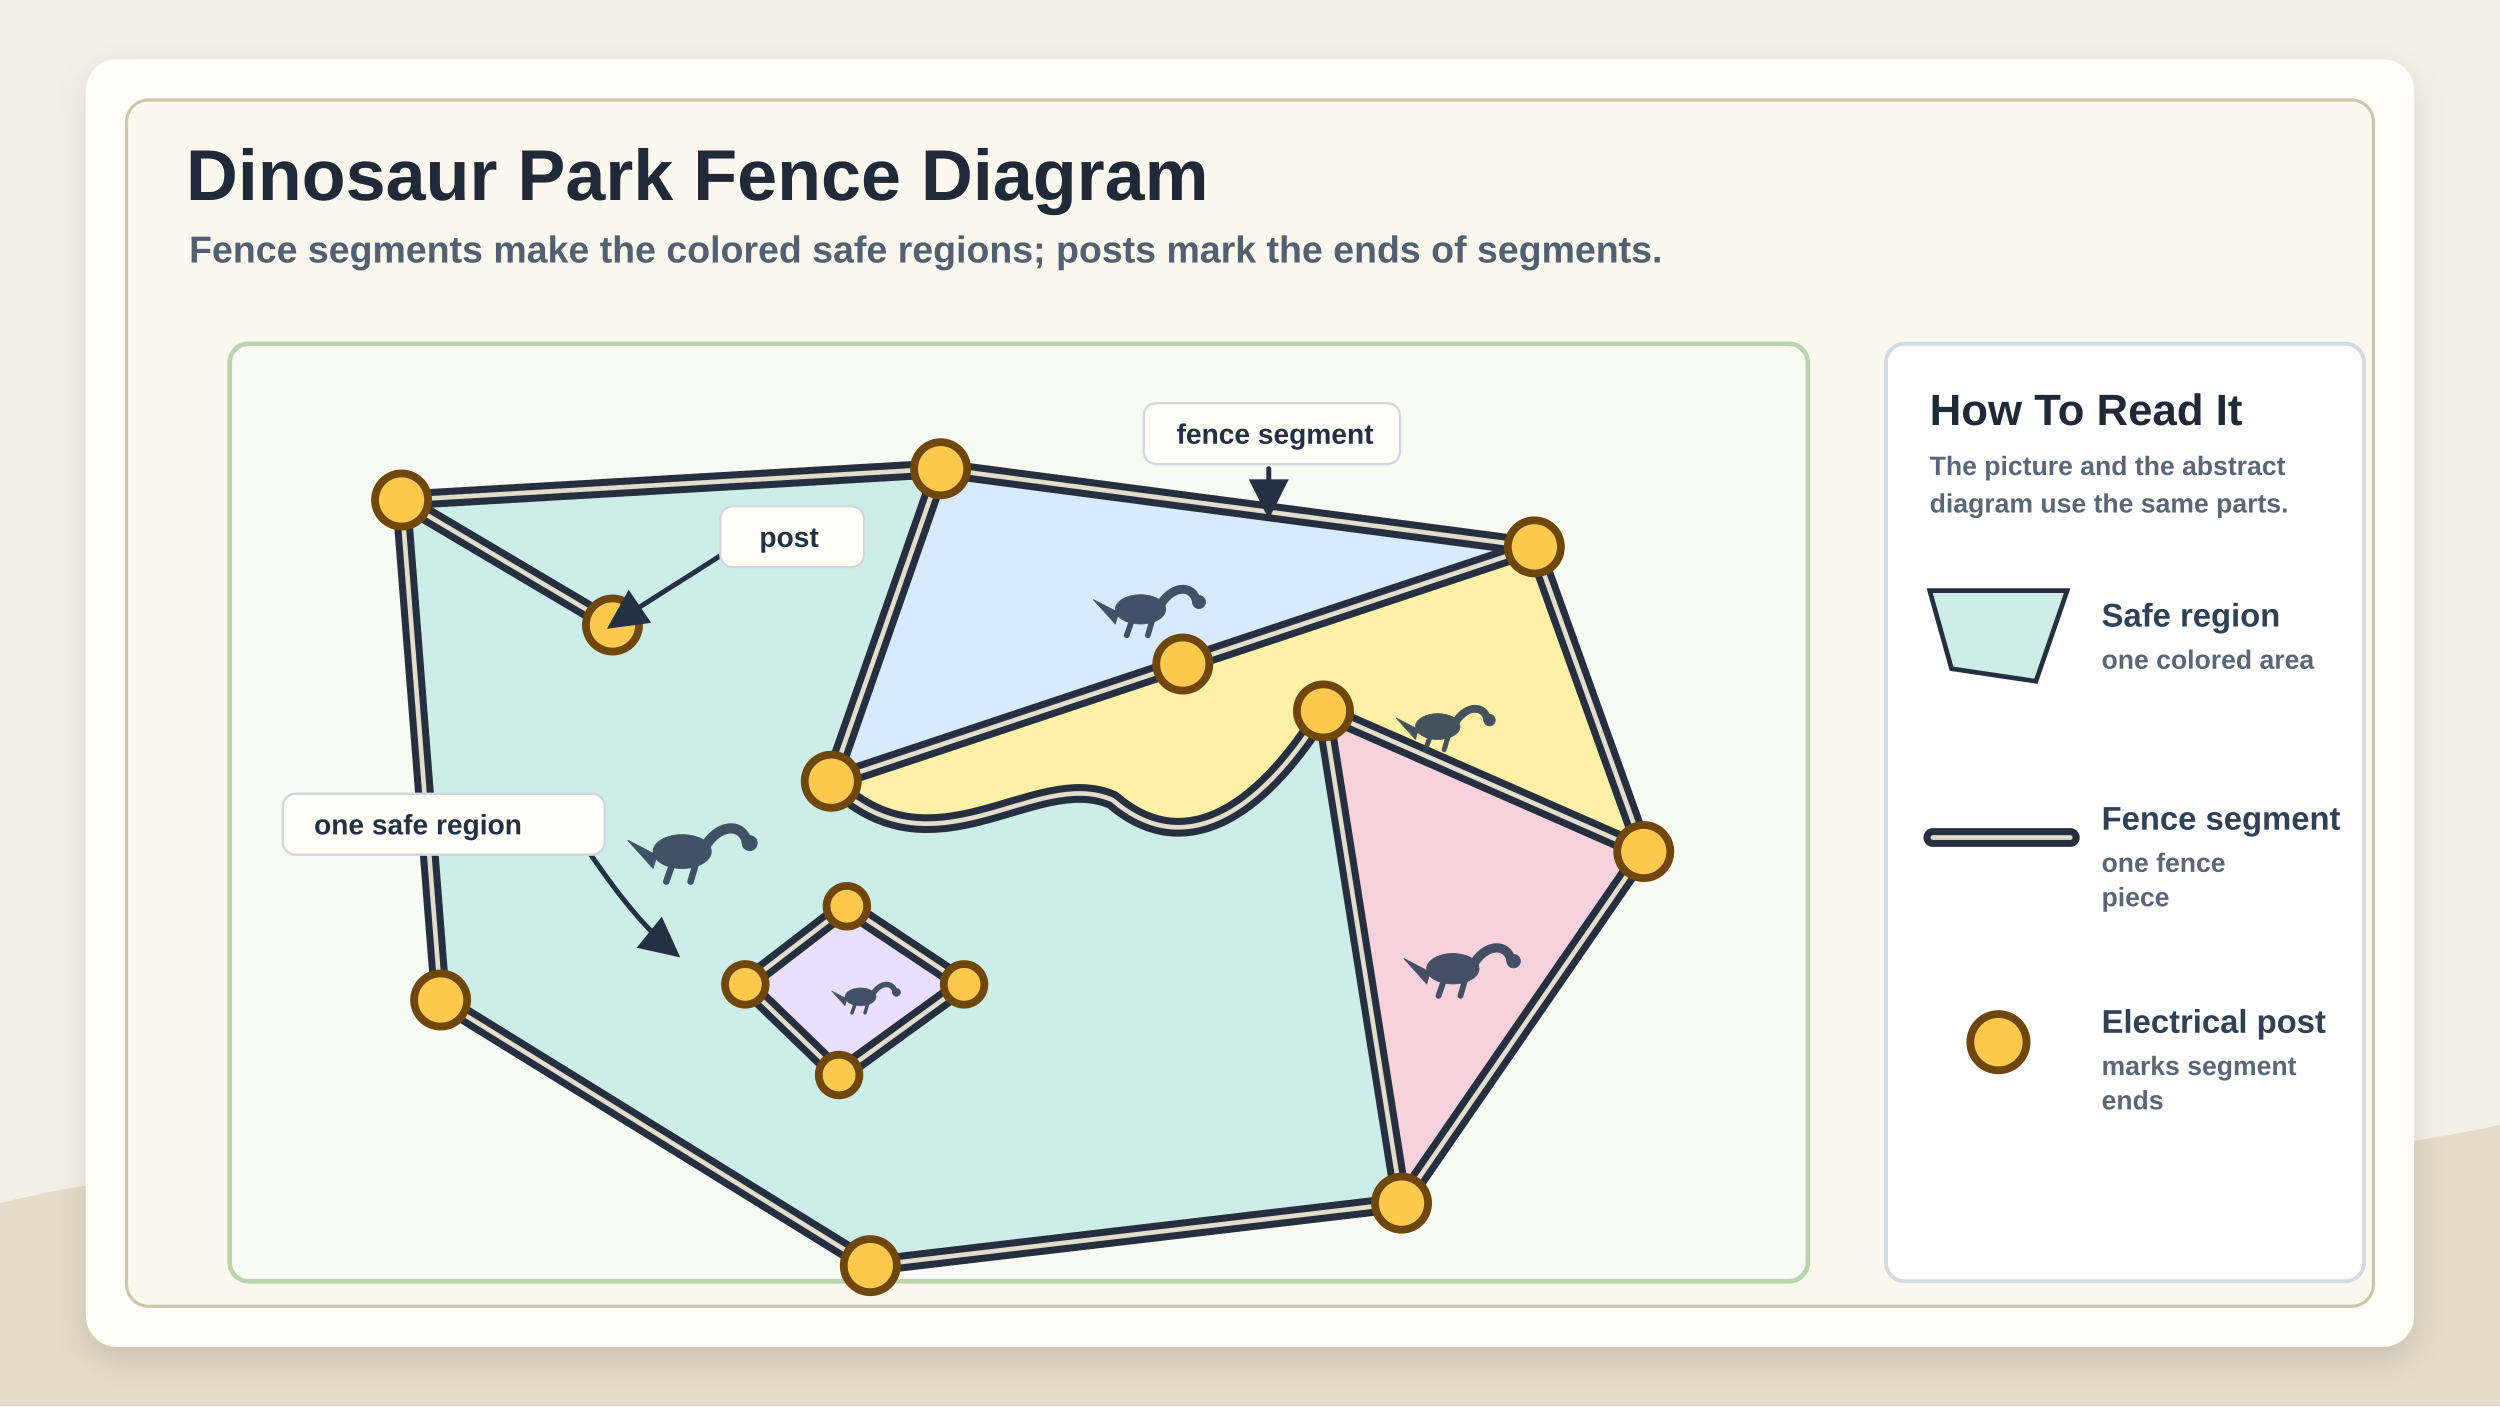
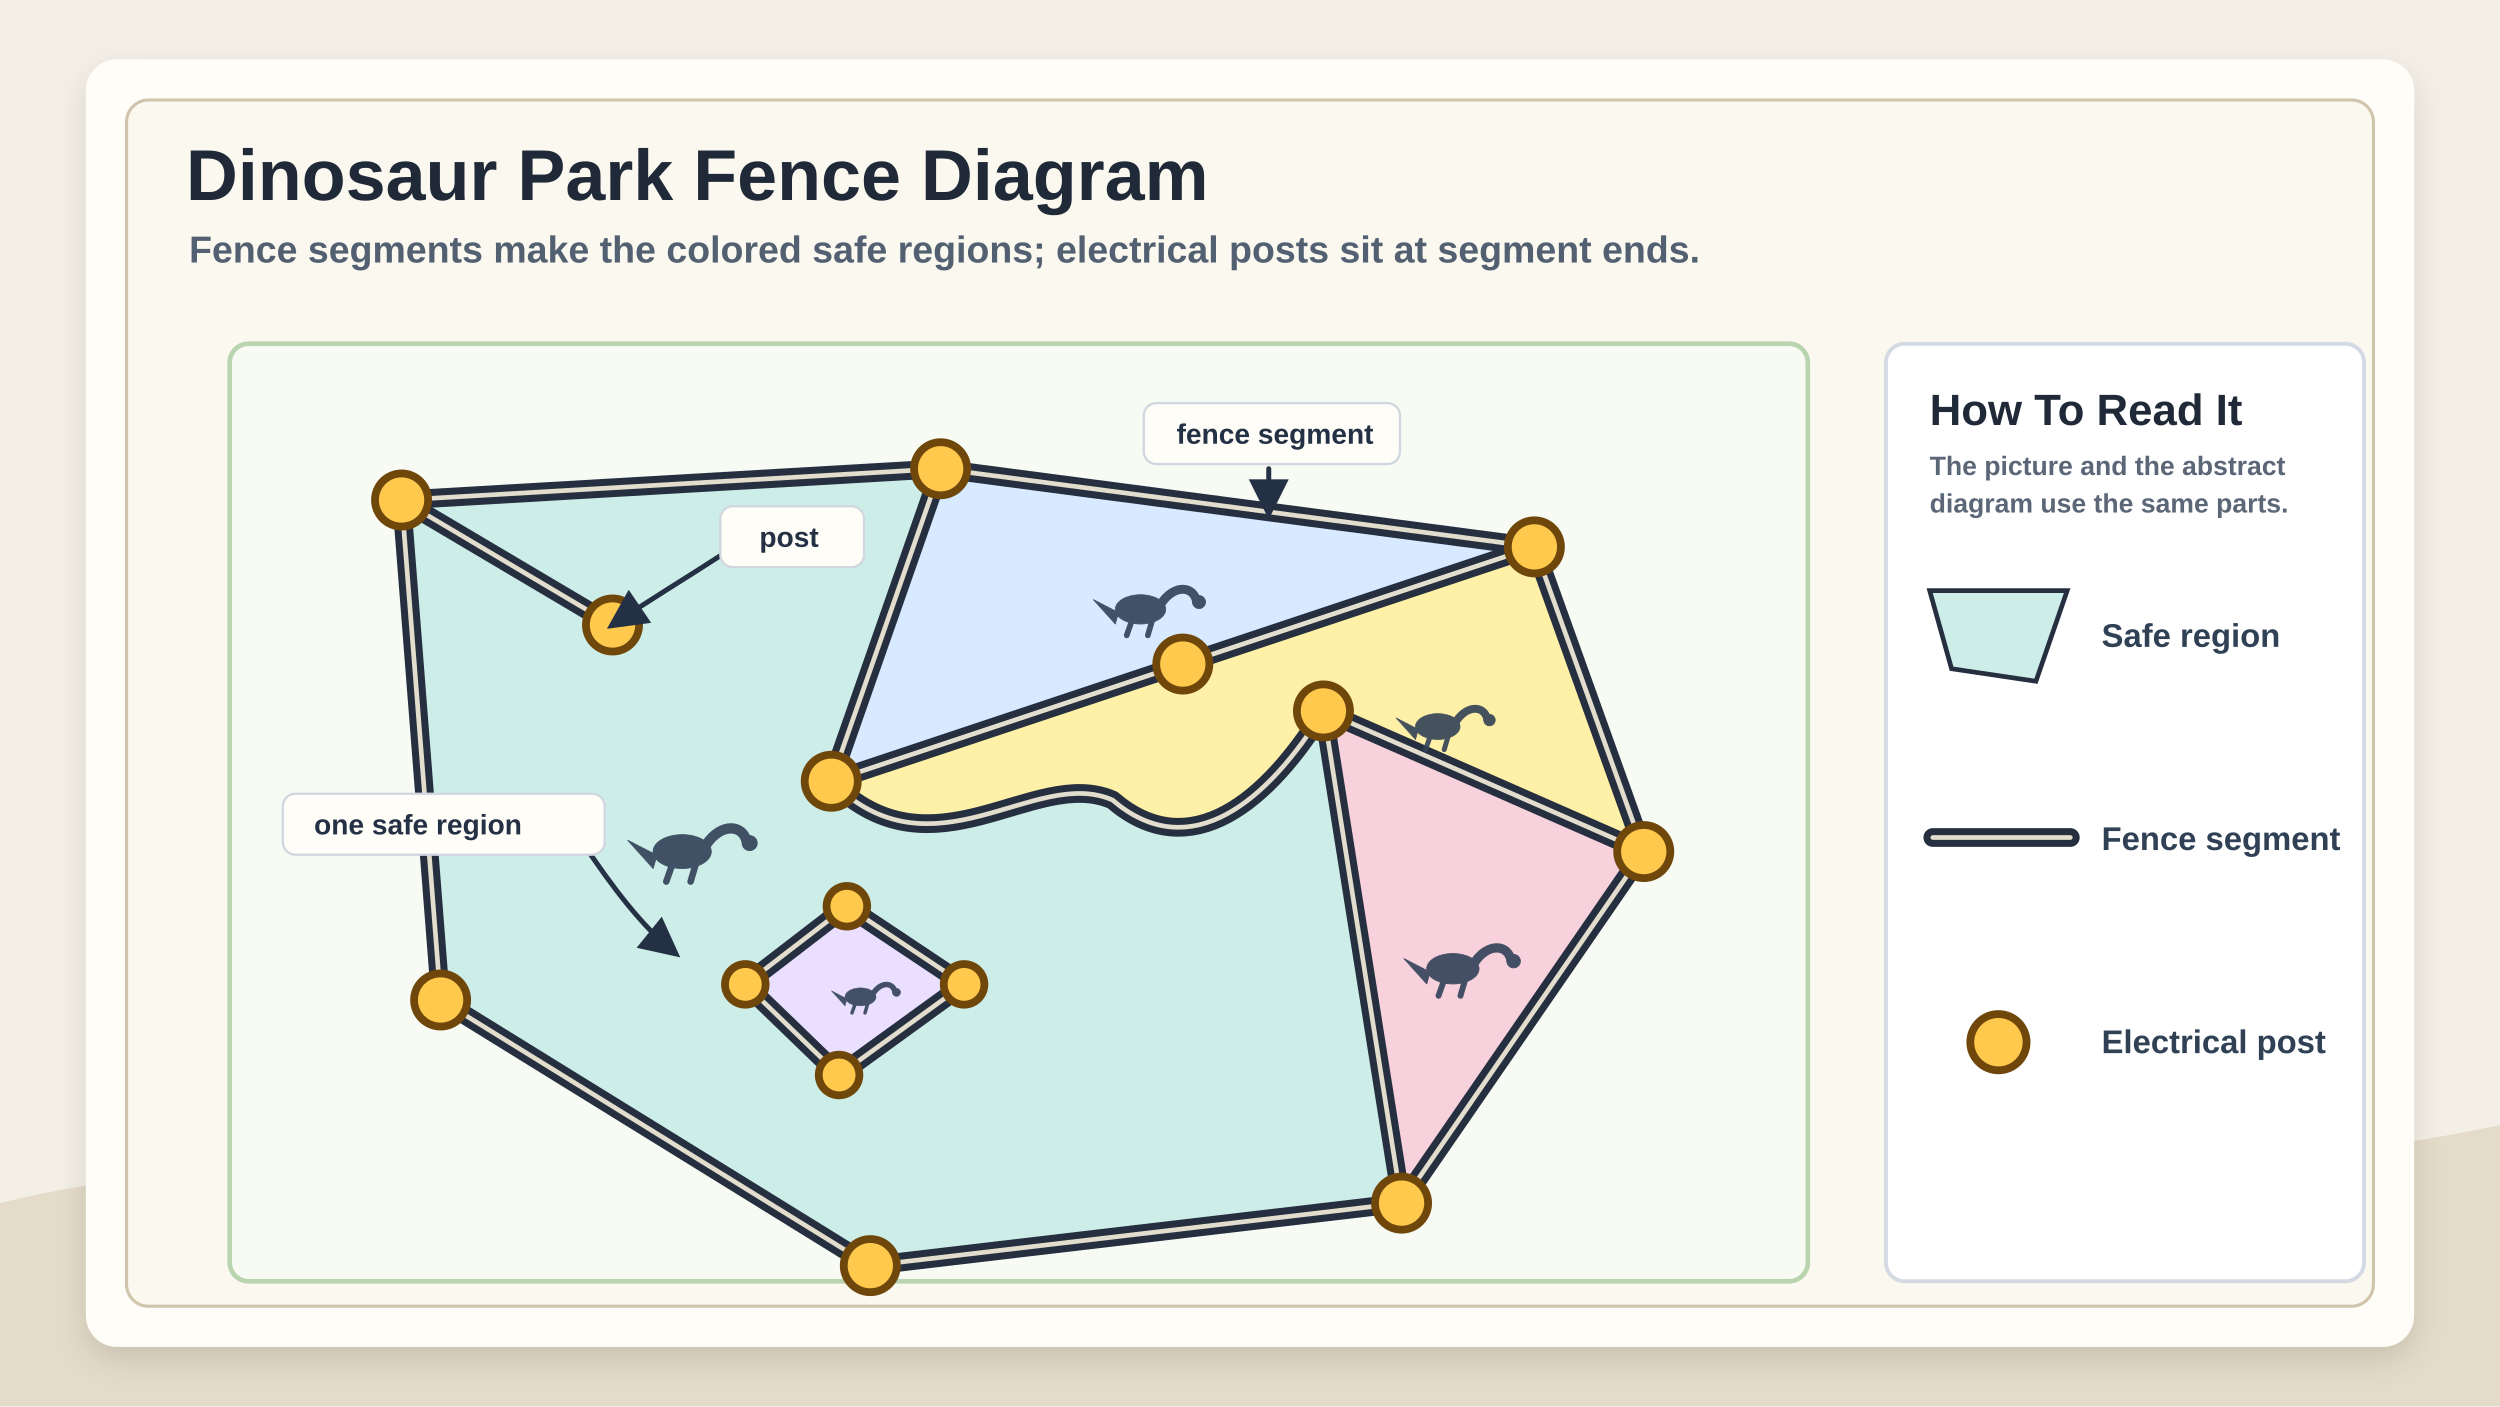
<svg xmlns="http://www.w3.org/2000/svg" width="1600" height="900" viewBox="0 0 1600 900" role="img" aria-labelledby="title desc">
  <defs>
    <style>
      .title { font: 800 46px Arial, sans-serif; fill: #1f2937; }
      .subtitle { font: 600 24px Arial, sans-serif; fill: #526071; }
      .panel-title { font: 800 28px Arial, sans-serif; fill: #1f2937; }
      .body { font: 700 21px Arial, sans-serif; fill: #304156; }
      .small { font: 600 17px Arial, sans-serif; fill: #5b6677; }
      .tag { font: 800 18px Arial, sans-serif; fill: #243044; }
      .fence { fill: none; stroke: #252f3f; stroke-width: 12; stroke-linecap: round; stroke-linejoin: round; }
      .fence-light { fill: none; stroke: #f6f0dc; stroke-width: 3; stroke-linecap: round; stroke-linejoin: round; opacity: .9; }
      .post { fill: #ffc94d; stroke: #70470b; stroke-width: 5; }
      .callout { stroke: #243044; stroke-width: 3.2; stroke-linecap: round; stroke-linejoin: round; fill: none; marker-end: url(#arrow); }
      .region-outline { fill: none; stroke: #252f3f; stroke-width: 2; opacity: .12; }
    </style>
    <marker id="arrow" viewBox="0 0 10 10" refX="8.3" refY="5" markerWidth="8" markerHeight="8" orient="auto">
      <path d="M 0 0 L 10 5 L 0 10 z" fill="#243044" />
    </marker>
    <filter id="shadow" x="-10%" y="-12%" width="120%" height="130%">
      <feDropShadow dx="0" dy="8" stdDeviation="10" flood-color="#101828" flood-opacity=".12" />
    </filter>
    <g id="dinosaur" fill="#314056" stroke="#314056" stroke-linecap="round" stroke-linejoin="round">
      <path d="M-31 4 L-62 -12 L-35 18 Z" />
      <ellipse cx="-4" cy="0" rx="31" ry="18" />
      <path d="M22 -8 C38 -31 61 -29 65 -10" fill="none" stroke-width="11" />
      <circle cx="68" cy="-9" r="8" />
      <path d="M-15 15 L-21 32 M10 15 L5 32" fill="none" stroke-width="7" />
    </g>
  </defs>
  <rect width="1600" height="900" fill="#f4efe6" />
  <path d="M0 770 C210 718 340 792 530 748 C690 711 805 790 990 745 C1188 697 1328 778 1600 720 L1600 900 L0 900 Z" fill="#e4dbc8" />
  <g transform="translate(55 38)">
    <rect width="1490" height="824" rx="20" fill="#fffdf8" filter="url(#shadow)" />
    <rect x="26" y="26" width="1438" height="772" rx="14" fill="#fbf8f0" stroke="#d1c4ad" stroke-width="2" />
    <text class="title" x="64" y="90">Dinosaur Park Fence Diagram</text>
-     <text class="subtitle" x="66" y="130">Fence segments make the colored safe regions; posts mark the ends of segments.</text>
+     <text class="subtitle" x="66" y="130">Fence segments make the colored safe regions; electrical posts sit at segment ends.</text>
    <g transform="translate(92 182)">
      <rect width="1010" height="600" rx="12" fill="#f7fbf4" stroke="#b9d4af" stroke-width="3" />
      <path fill-rule="evenodd" d="M110 100 L455 80 L385 280 C450 345 515 270 565 292 C615 335 665 292 700 235 L750 550 L410 590 L135 420 Z M330 410 L395 360 L470 410 L390 468 Z" fill="#cdeee8" />
      <path d="M455 80 L835 130 L385 280 Z" fill="#d8eaff" />
      <path d="M835 130 L905 325 L700 235 C665 292 615 335 565 292 C515 270 450 345 385 280 Z" fill="#fff0a8" />
      <path d="M905 325 L750 550 L700 235 Z" fill="#f7d1dc" />
      <path d="M330 410 L395 360 L470 410 L390 468 Z" fill="#eadfff" />
      <path fill-rule="evenodd" class="region-outline" d="M110 100 L455 80 L385 280 C450 345 515 270 565 292 C615 335 665 292 700 235 L750 550 L410 590 L135 420 Z M330 410 L395 360 L470 410 L390 468 Z" />
      <path class="region-outline" d="M455 80 L835 130 L385 280 Z" />
      <path class="region-outline" d="M835 130 L905 325 L700 235 C665 292 615 335 565 292 C515 270 450 345 385 280 Z" />
      <path class="region-outline" d="M905 325 L750 550 L700 235 Z" />
      <path class="fence" d="M110 100 L455 80 L835 130 L905 325 L750 550 L410 590 L135 420 Z" />
      <path class="fence" d="M455 80 L385 280 C450 345 515 270 565 292 C615 335 665 292 700 235 L750 550" />
      <path class="fence" d="M835 130 L610 205 L385 280" />
      <path class="fence" d="M905 325 L700 235" />
      <path class="fence" d="M110 100 L245 180" />
      <path class="fence" d="M330 410 L395 360 L470 410 L390 468 Z" />
      <path class="fence-light" d="M110 100 L455 80 L835 130 L905 325 L750 550 L410 590 L135 420 Z" />
      <path class="fence-light" d="M455 80 L385 280 C450 345 515 270 565 292 C615 335 665 292 700 235 L750 550" />
      <path class="fence-light" d="M835 130 L610 205 L385 280" />
      <path class="fence-light" d="M905 325 L700 235" />
      <path class="fence-light" d="M110 100 L245 180" />
      <path class="fence-light" d="M330 410 L395 360 L470 410 L390 468 Z" />
      <circle class="post" cx="110" cy="100" r="17" />
      <circle class="post" cx="455" cy="80" r="17" />
      <circle class="post" cx="835" cy="130" r="17" />
      <circle class="post" cx="905" cy="325" r="17" />
      <circle class="post" cx="750" cy="550" r="17" />
      <circle class="post" cx="410" cy="590" r="17" />
      <circle class="post" cx="135" cy="420" r="17" />
      <circle class="post" cx="385" cy="280" r="17" />
      <circle class="post" cx="610" cy="205" r="17" />
      <circle class="post" cx="700" cy="235" r="17" />
      <circle class="post" cx="245" cy="180" r="17" />
      <circle class="post" cx="330" cy="410" r="13" />
      <circle class="post" cx="395" cy="360" r="13" />
      <circle class="post" cx="470" cy="410" r="13" />
      <circle class="post" cx="390" cy="468" r="13" />
      <g opacity=".9">
        <use href="#dinosaur" transform="translate(292 325) scale(.6)" />
        <use href="#dinosaur" transform="translate(405 418) scale(.32)" />
        <use href="#dinosaur" transform="translate(585 170) scale(.52)" />
        <use href="#dinosaur" transform="translate(775 245) scale(.46)" />
        <use href="#dinosaur" transform="translate(785 400) scale(.54)" />
      </g>
      <path class="callout" d="M225 318 C245 348 264 373 285 390" />
      <rect x="34" y="288" width="206" height="39" rx="8" fill="#fffdf8" stroke="#d1d7df" stroke-width="1.5" />
      <text class="tag" x="54" y="314">one safe region</text>
      <path class="callout" d="M665 80 L665 108" />
      <rect x="585" y="38" width="164" height="39" rx="8" fill="#fffdf8" stroke="#d1d7df" stroke-width="1.5" />
      <text class="tag" x="606" y="64">fence segment</text>
      <path class="callout" d="M315 135 C292 150 267 165 245 180" />
      <rect x="314" y="104" width="92" height="39" rx="8" fill="#fffdf8" stroke="#d1d7df" stroke-width="1.5" />
      <text class="tag" x="339" y="130">post</text>
    </g>
    <g transform="translate(1152 182)">
      <rect width="306" height="600" rx="12" fill="#ffffff" stroke="#d4dae3" stroke-width="2.5" />
      <text class="panel-title" x="28" y="52">How To Read It</text>
      <text class="small" x="28" y="84">The picture and the abstract</text>
      <text class="small" x="28" y="108">diagram use the same parts.</text>
      <g transform="translate(28 158)">
        <path d="M0 0 L88 0 L68 58 L14 50 Z" fill="#cdeee8" stroke="#252f3f" stroke-width="3" />
-         <text class="body" x="110" y="23">Safe region</text>
-         <text class="small" x="110" y="50">one colored area</text>
+         <text class="body" x="110" y="36">Safe region</text>
      </g>
      <g transform="translate(28 288)">
        <line x1="2" y1="28" x2="90" y2="28" class="fence" />
        <line x1="2" y1="28" x2="90" y2="28" class="fence-light" />
-         <text class="body" x="110" y="23">Fence segment</text>
-         <text class="small" x="110" y="50">one fence</text>
-         <text class="small" x="110" y="72">piece</text>
+         <text class="body" x="110" y="36">Fence segment</text>
      </g>
      <g transform="translate(28 418)">
        <circle class="post" cx="44" cy="29" r="18" />
-         <text class="body" x="110" y="23">Electrical post</text>
-         <text class="small" x="110" y="50">marks segment</text>
-         <text class="small" x="110" y="72">ends</text>
+         <text class="body" x="110" y="36">Electrical post</text>
      </g>
    </g>
  </g>
</svg>
